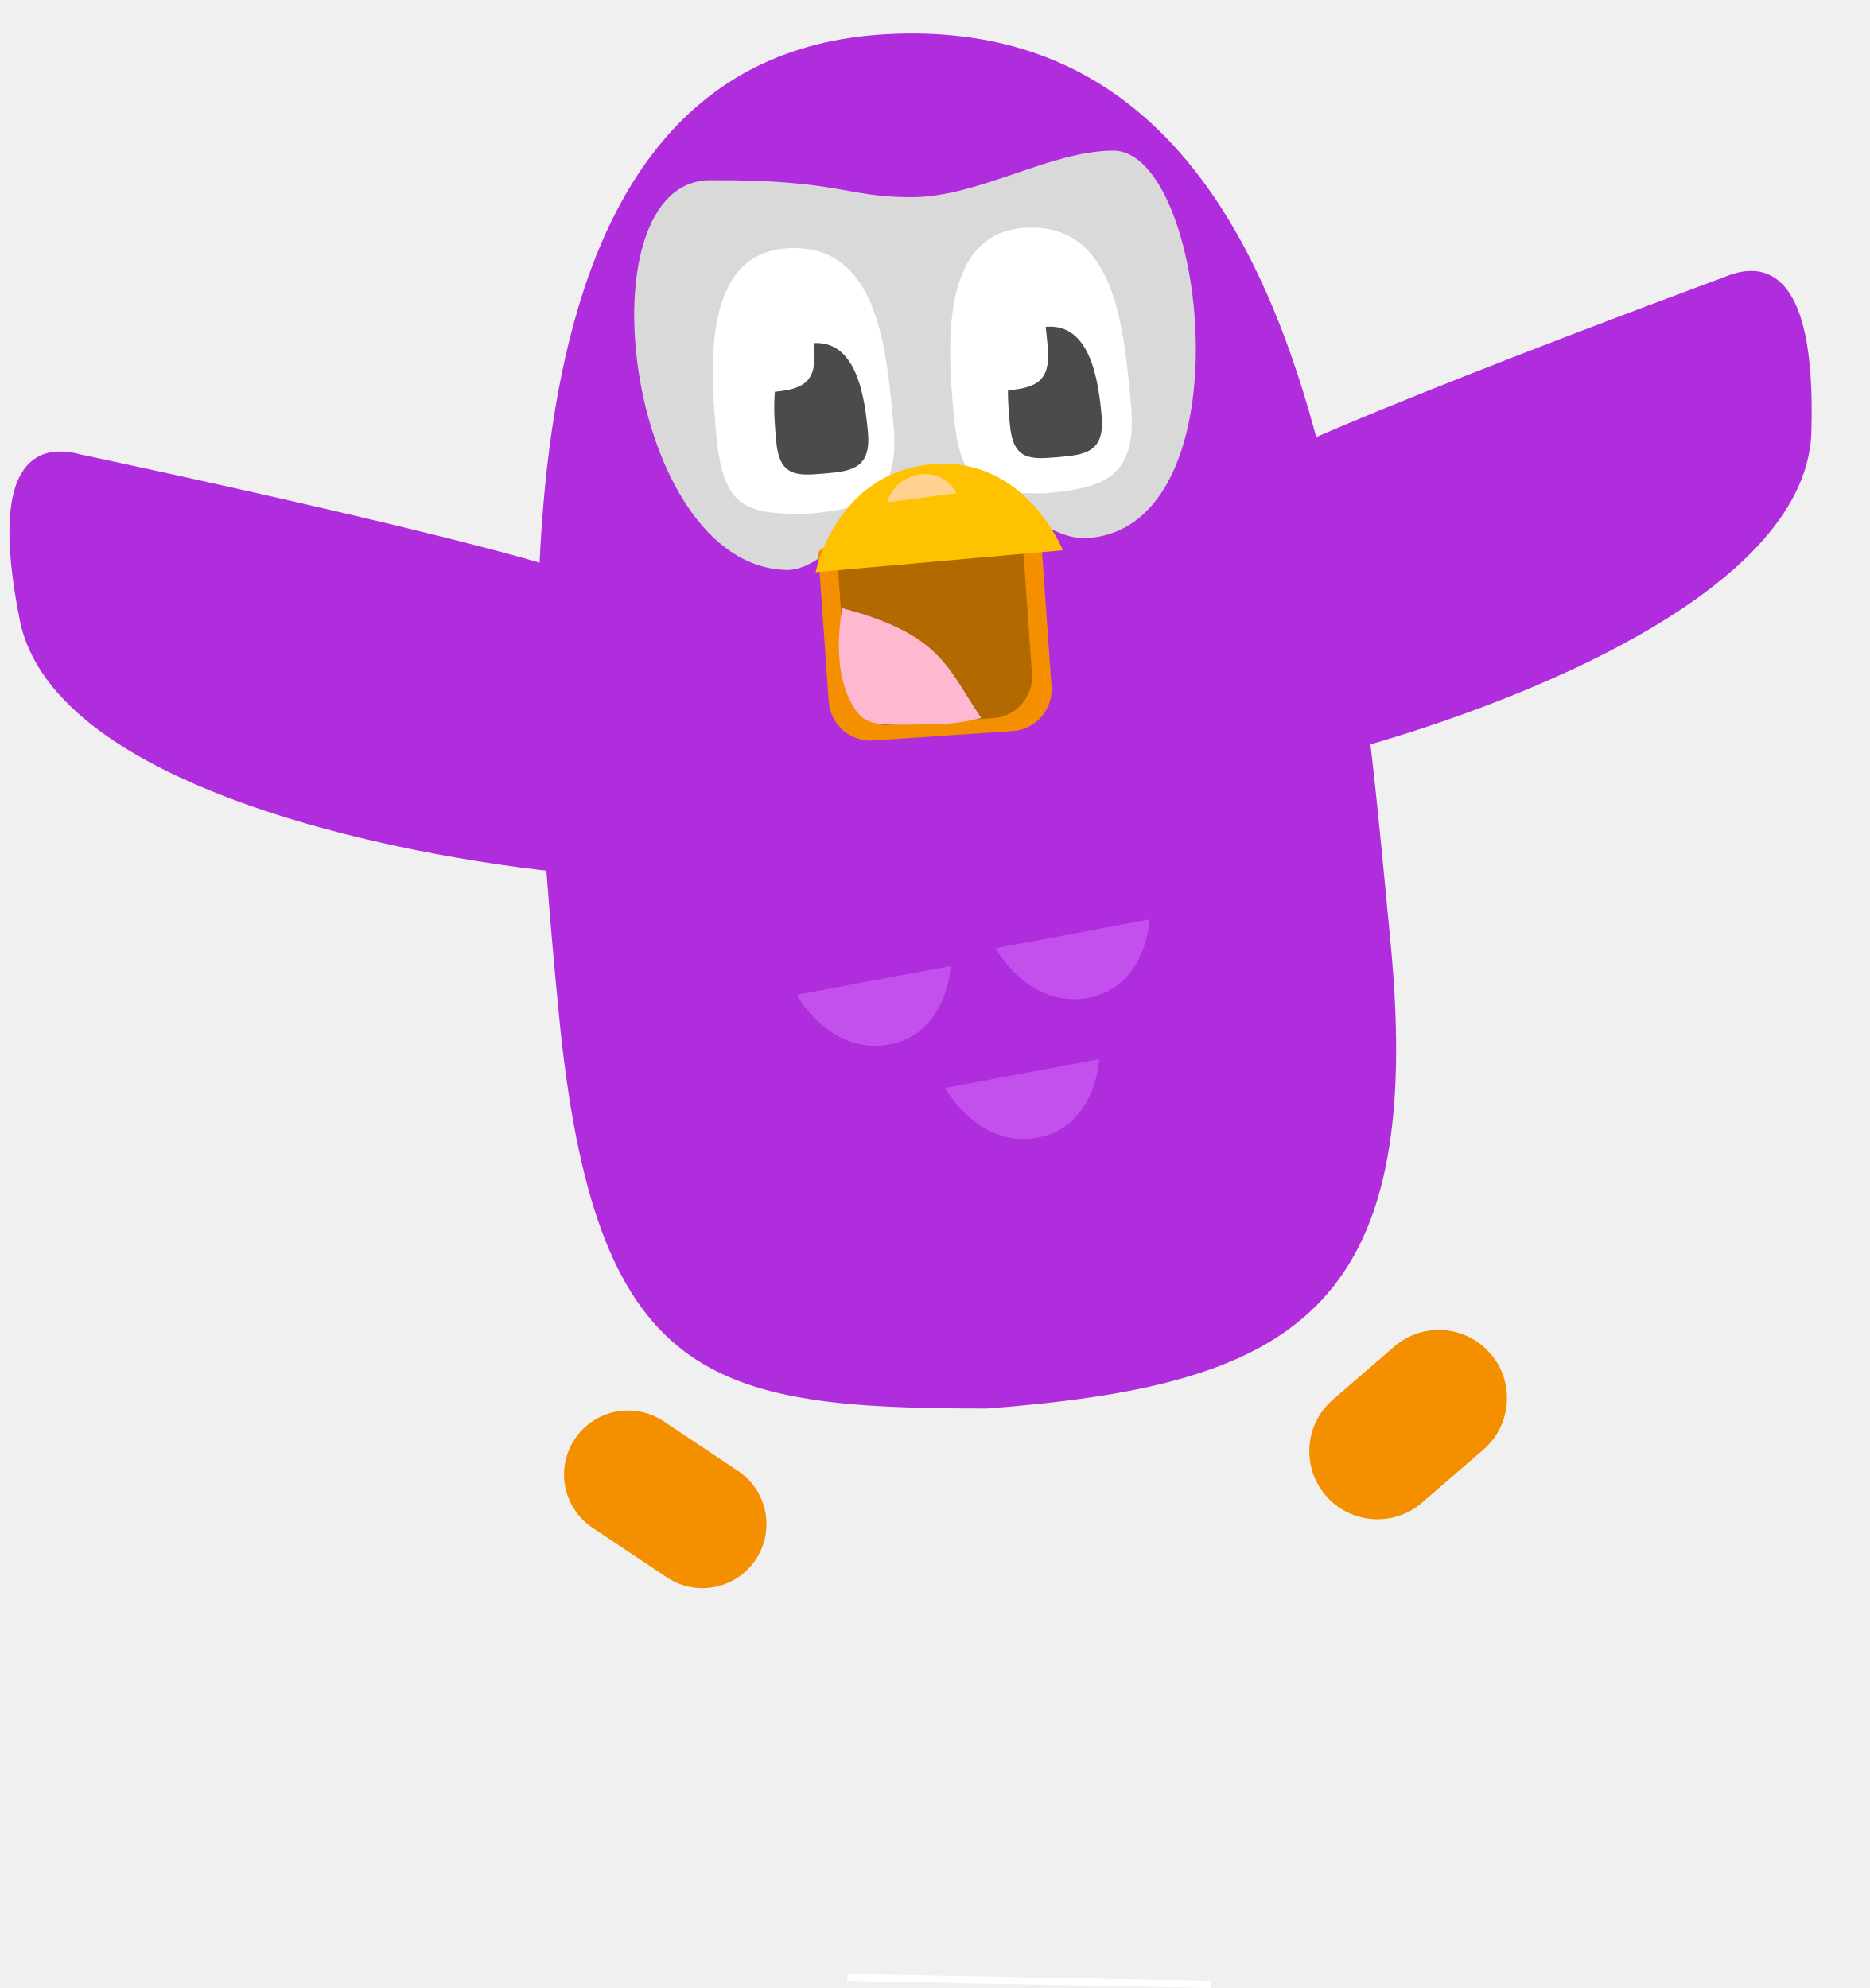
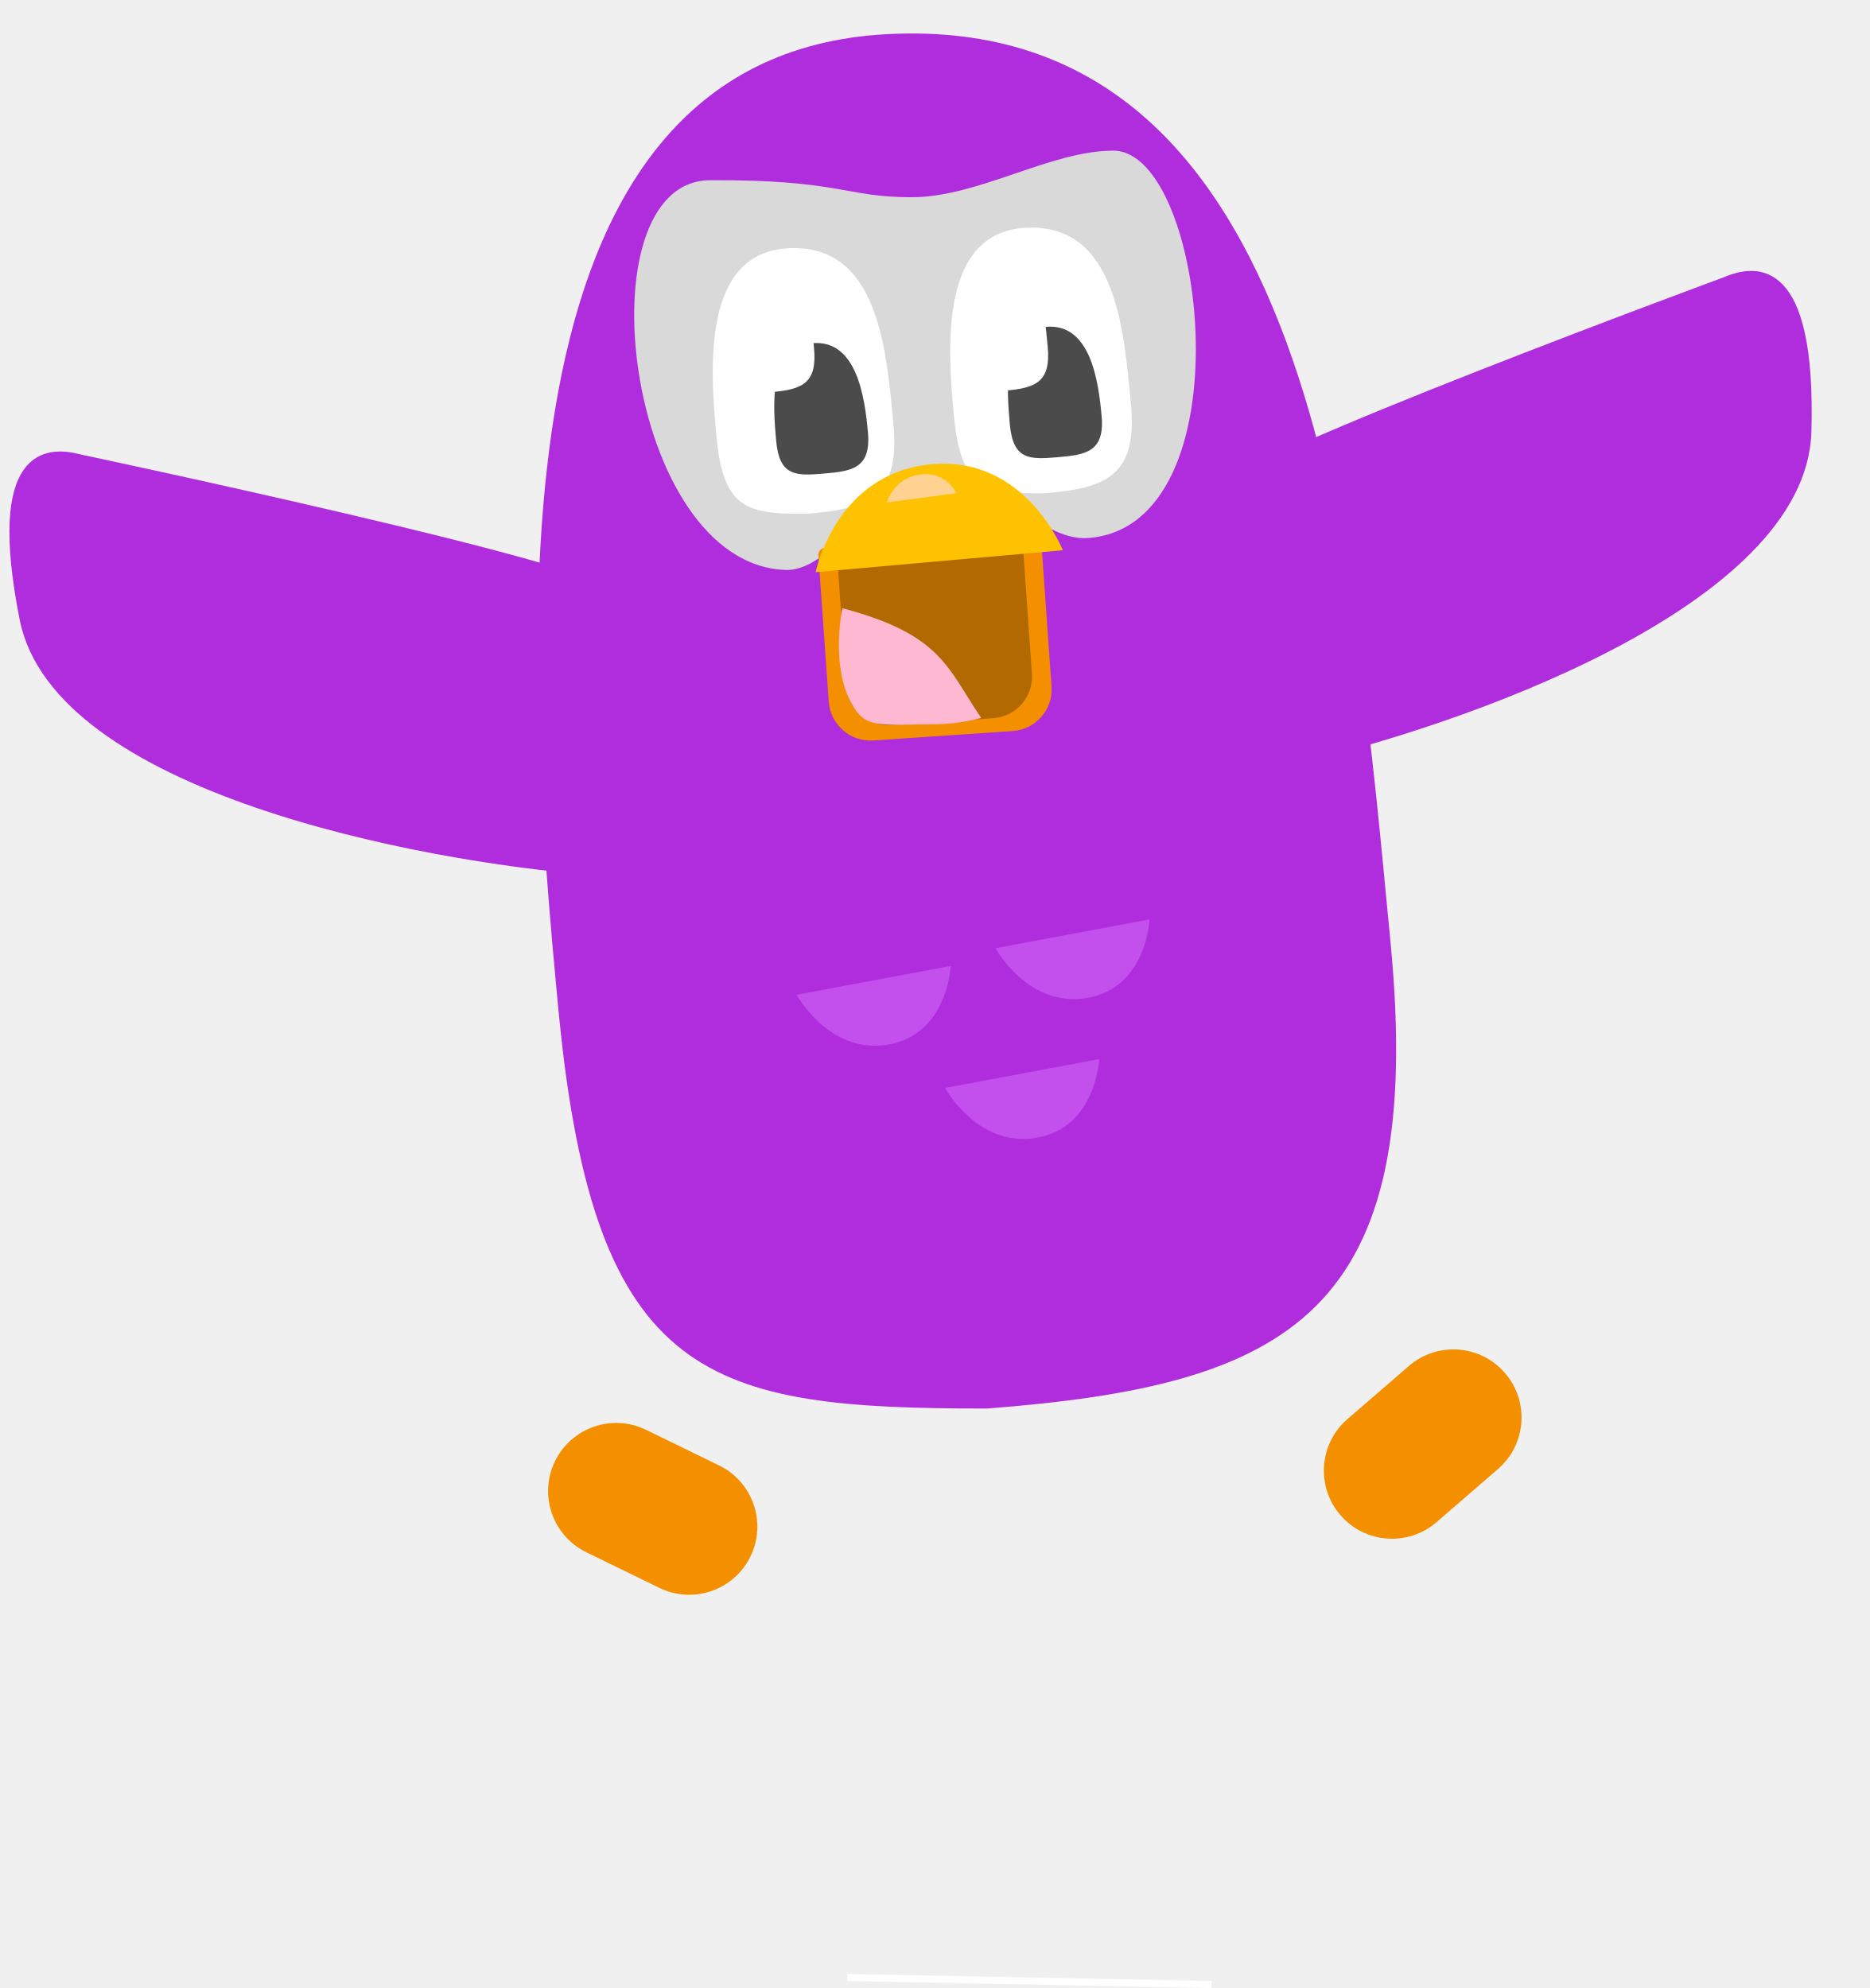
<svg xmlns="http://www.w3.org/2000/svg" width="267" height="284" viewBox="0 0 267 284" fill="none">
  <path d="M258.203 61.694C257.482 86.229 208.278 103.408 183.766 108.931L175.543 69.729C174.858 66.462 246.337 40.093 246.337 40.093C250.821 38.16 258.923 37.159 258.203 61.694Z" fill="#B02DDE" stroke="#B02DDE" />
  <path d="M3.306 88.45C8.107 112.59 59.587 122.558 84.726 124.525L86.318 84.62C86.451 81.294 11.43 65.418 11.43 65.418C6.678 64.146 -1.495 64.311 3.306 88.45Z" fill="#B02DDE" stroke="#B02DDE" />
  <path d="M79.794 144.647C84.91 197.734 101.394 201.218 140.996 201.218C184.197 197.89 203.714 187.751 198.598 134.664C193.481 81.577 187.797 1.555 126.595 4.884C69.093 8.011 74.677 91.56 79.794 144.647Z" fill="#B02DDE" />
  <path d="M126.796 149.24C118.37 150.633 113.781 142.109 113.781 142.109L135.783 137.991C135.783 137.991 135.359 147.825 126.796 149.24Z" fill="#C34FEC" />
  <path d="M155.195 142.585C146.769 143.977 142.181 135.454 142.181 135.454L164.183 131.336C164.183 131.336 163.758 141.17 155.195 142.585Z" fill="#C34FEC" />
  <path d="M147.995 162.551C139.569 163.943 134.981 155.42 134.981 155.42L156.983 151.302C156.983 151.302 156.558 161.136 147.995 162.551Z" fill="#C34FEC" />
  <path d="M158.997 21.522C150.033 21.522 139.731 28.177 130.196 28.177C120.66 28.177 119.968 25.643 101.395 25.748C82.821 25.853 89.289 80.644 112.195 81.42C119.528 81.669 126.454 67.002 133.795 66.876C141.069 66.75 148.144 77.393 155.396 76.86C178.275 75.179 172.333 21.522 158.997 21.522Z" fill="#D9D9D9" />
  <path d="M136.258 59.631C137.246 69.884 140.74 70.531 149.148 70.469C158.327 69.757 162.49 67.766 161.502 57.513C160.513 47.26 159.455 31.802 146.454 32.542C134.239 33.237 135.27 49.377 136.258 59.631Z" fill="white" />
  <path d="M102.345 62.556C103.333 72.809 106.827 73.456 115.235 73.394C124.414 72.682 128.577 70.692 127.589 60.439C126.601 50.186 125.542 34.727 112.541 35.467C100.326 36.163 101.357 52.303 102.345 62.556Z" fill="white" />
  <path d="M116.883 79.333C116.844 78.782 117.259 78.305 117.81 78.268L147.634 76.243C148.185 76.206 148.663 76.622 148.702 77.173L150.178 98.068C150.411 101.359 147.931 104.208 144.64 104.432L124.74 105.783C121.449 106.006 118.592 103.52 118.36 100.229L116.883 79.333Z" fill="#F49000" />
  <path d="M119.679 81.162C119.64 80.611 120.055 80.135 120.606 80.097L145.122 78.433C145.673 78.395 146.151 78.811 146.19 79.362L147.382 96.239C147.615 99.53 145.135 102.379 141.844 102.603L127.252 103.593C123.961 103.817 121.104 101.33 120.871 98.039L119.679 81.162Z" fill="#B16900" />
  <path d="M122.043 101.03C118.556 95.529 120.388 87.009 120.388 87.009C134.418 90.748 135.208 95.49 139.976 102.5C139.976 102.5 137.02 103.353 133.5 103.366C126.028 103.395 123.935 104.013 122.043 101.03Z" fill="#FFB8D1" stroke="#FFB8D1" stroke-width="0.2" />
  <path d="M132.708 66.353C119.278 67.815 116.492 81.739 116.492 81.739L151.796 78.604C151.796 78.604 146.356 64.867 132.708 66.353Z" fill="#FFC200" />
  <path d="M131.304 67.803C127.532 68.367 126.682 71.769 126.682 71.769L136.593 70.457C136.593 70.457 135.136 67.229 131.304 67.803Z" fill="#FFD292" />
  <path d="M144.225 60.628C144.681 65.771 147.124 65.65 151.059 65.314C154.994 64.978 157.793 64.603 157.336 59.46C156.88 54.317 155.704 46.152 149.406 46.69C143.108 47.227 143.768 55.485 144.225 60.628Z" fill="#4B4B4B" />
  <path d="M110.85 62.965C111.306 68.108 113.749 67.986 117.684 67.651C121.619 67.315 124.418 66.94 123.961 61.797C123.505 56.654 122.329 48.489 116.031 49.026C109.733 49.564 110.393 57.822 110.85 62.965Z" fill="#4B4B4B" />
  <path d="M103.735 50.726C104.218 55.734 105.95 56.048 110.119 56.012C114.671 55.659 116.737 54.684 116.254 49.676C115.771 44.669 115.258 37.118 108.81 37.488C102.753 37.835 103.252 45.718 103.735 50.726Z" fill="white" />
  <path d="M137.11 50.519C137.593 55.527 139.325 55.841 143.494 55.806C148.046 55.452 150.112 54.477 149.629 49.47C149.146 44.462 148.633 36.912 142.185 37.281C136.128 37.628 136.627 45.512 137.11 50.519Z" fill="white" />
-   <path d="M82.095 205.569C84.898 201.369 90.574 200.238 94.773 203.041L105.397 210.132C109.596 212.935 110.728 218.611 107.925 222.81V222.81C105.122 227.009 99.445 228.141 95.246 225.338L84.623 218.247C80.424 215.444 79.292 209.768 82.095 205.569V205.569Z" fill="#F49000" />
-   <path d="M212.855 193.36C209.34 189.295 203.196 188.849 199.131 192.364L190.36 199.949C186.295 203.464 185.849 209.609 189.364 213.673V213.673C192.879 217.738 199.024 218.184 203.089 214.669L211.86 207.085C215.925 203.57 216.37 197.425 212.855 193.36V193.36Z" fill="#F49000" />
+   <path d="M214.936 196.14C211.421 192.075 205.276 191.629 201.211 195.144L192.44 202.729C188.375 206.244 187.93 212.388 191.445 216.453V216.453C194.96 220.518 201.104 220.964 205.169 217.449L213.94 209.864C218.005 206.349 218.451 200.205 214.936 196.14V196.14Z" fill="#F49000" />
+   <path d="M79.265 208.746C81.621 203.916 87.446 201.91 92.276 204.265L102.698 209.348C107.528 211.703 109.534 217.529 107.178 222.359V222.359C104.823 227.189 98.998 229.195 94.168 226.839L83.746 221.756C78.915 219.401 76.91 213.576 79.265 208.746V208.746Z" fill="#F49000" />
  <line x1="121.01" y1="282.5" x2="173.01" y2="283.5" stroke="white" />
</svg>
